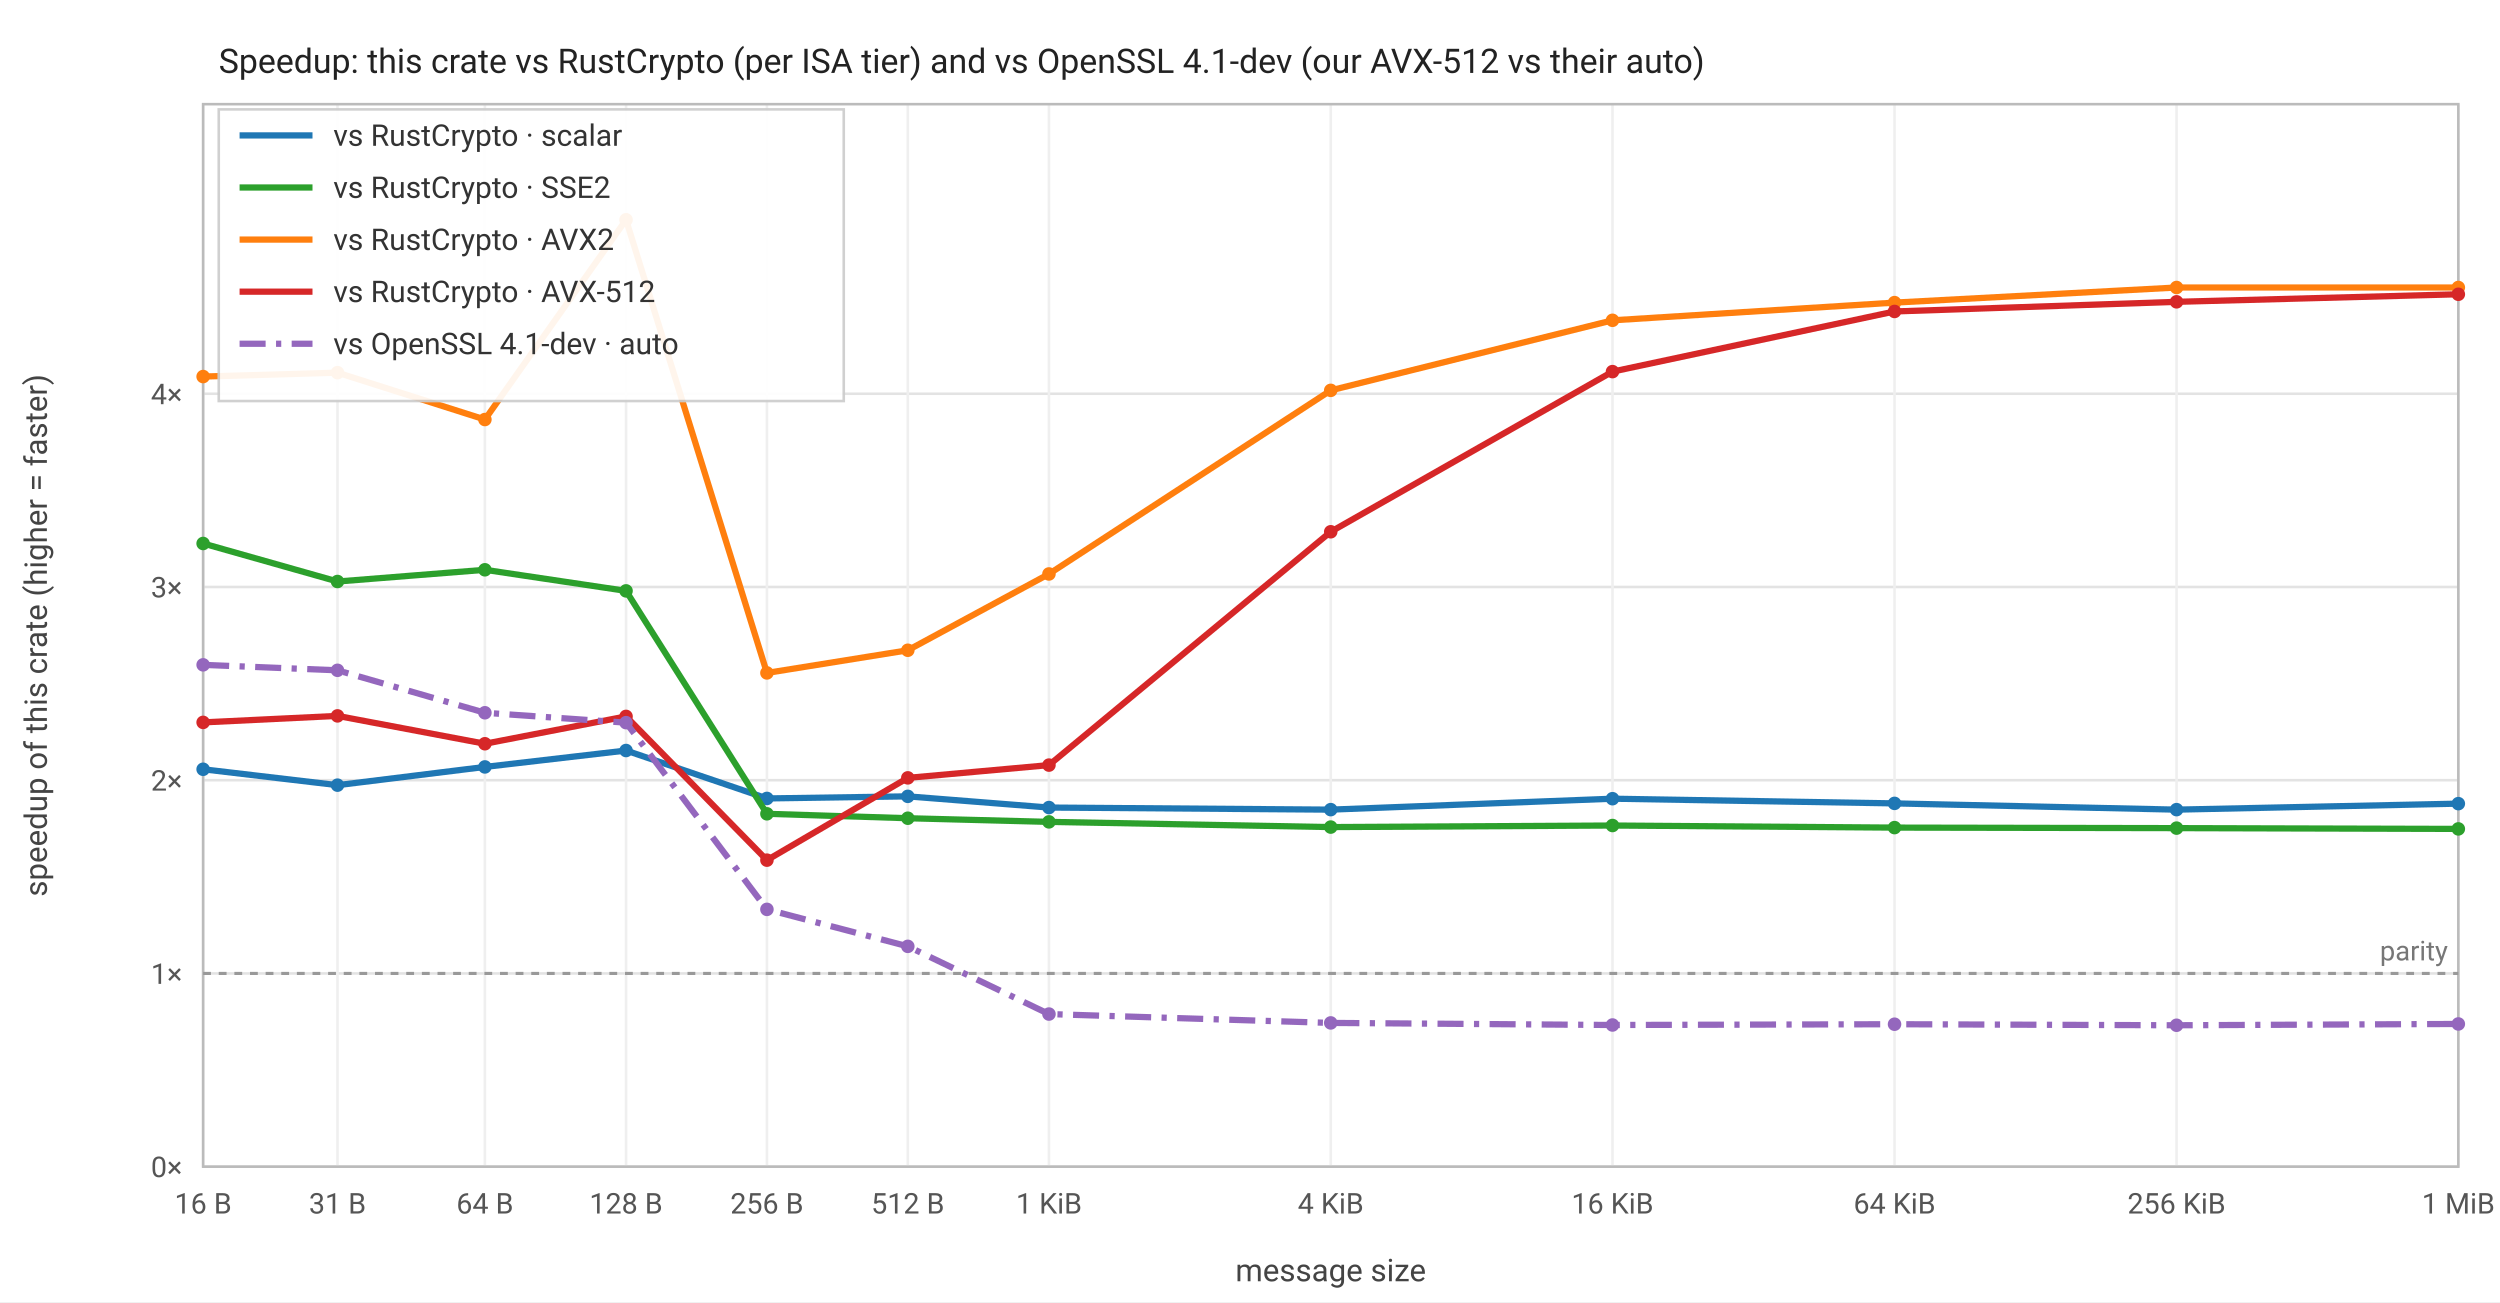
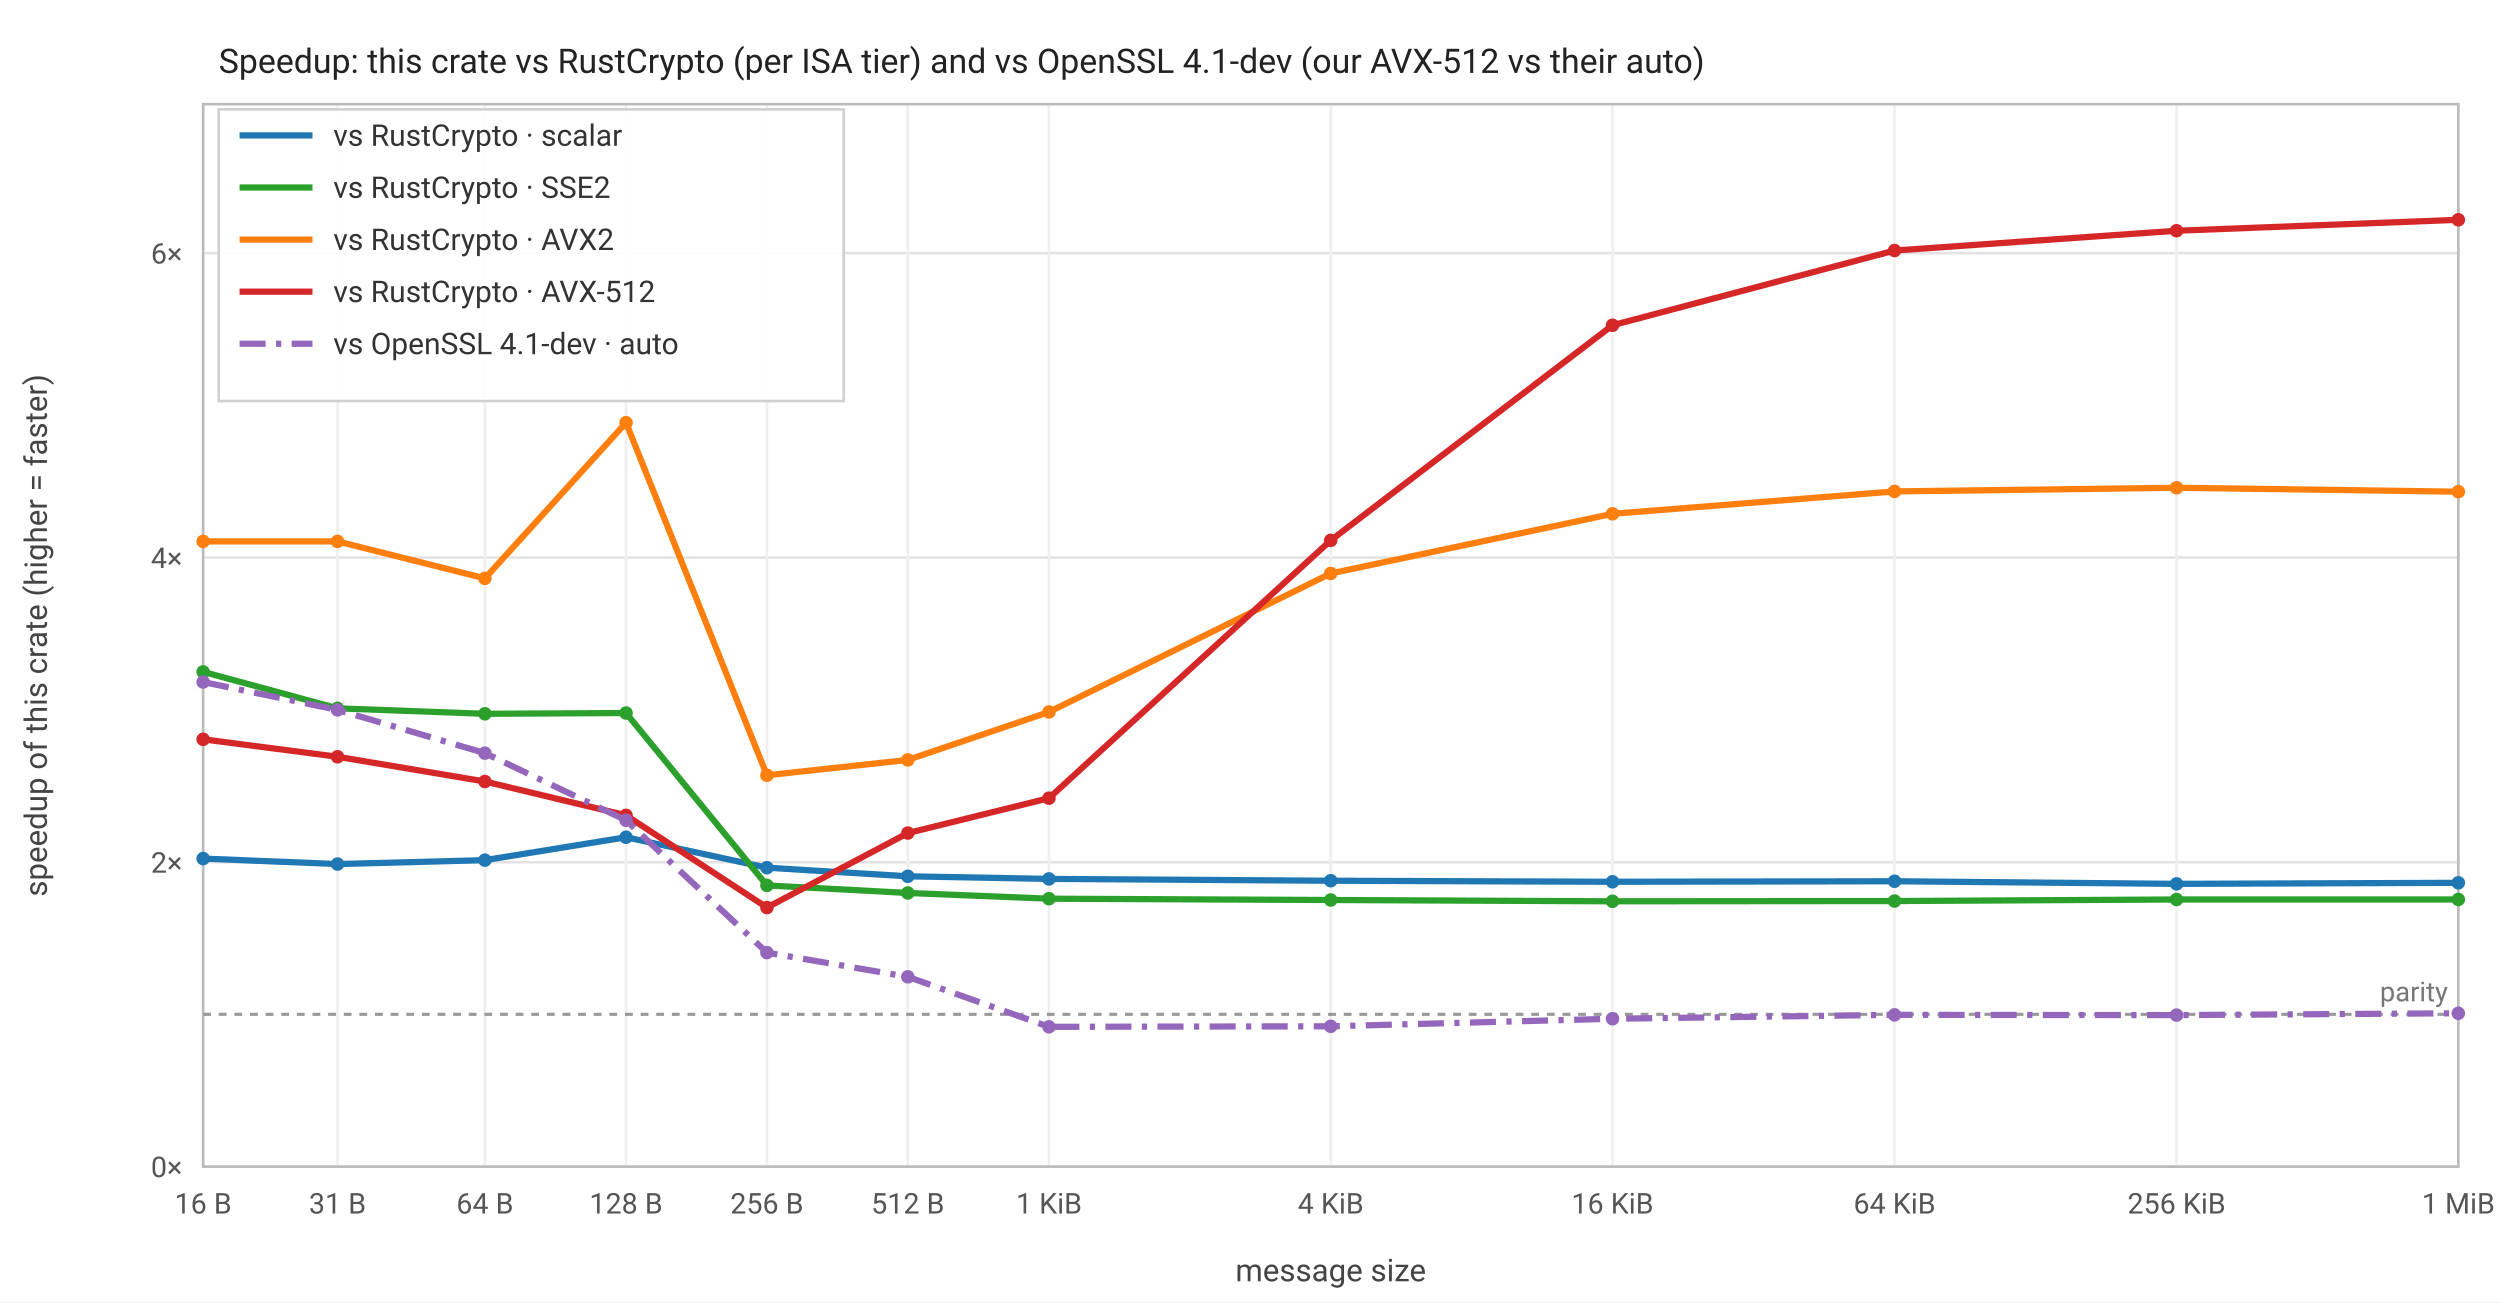
<svg xmlns="http://www.w3.org/2000/svg" width="960" height="500" viewBox="0 0 960 500">
  <rect width="960" height="500" fill="white" />
  <line x1="78" y1="448.0" x2="944" y2="448.0" stroke="#e3e3e3" stroke-width="1" />
  <text x="70.0" y="452.0" font-size="11" text-anchor="end" fill="#555" font-family="system-ui,-apple-system,Segoe UI,Roboto,sans-serif">0×</text>
-   <line x1="78" y1="373.8" x2="944" y2="373.8" stroke="#e3e3e3" stroke-width="1" />
-   <text x="70.0" y="377.8" font-size="11" text-anchor="end" fill="#555" font-family="system-ui,-apple-system,Segoe UI,Roboto,sans-serif">1×</text>
-   <line x1="78" y1="299.6" x2="944" y2="299.6" stroke="#e3e3e3" stroke-width="1" />
-   <text x="70.0" y="303.6" font-size="11" text-anchor="end" fill="#555" font-family="system-ui,-apple-system,Segoe UI,Roboto,sans-serif">2×</text>
-   <line x1="78" y1="225.4" x2="944" y2="225.4" stroke="#e3e3e3" stroke-width="1" />
-   <text x="70.0" y="229.4" font-size="11" text-anchor="end" fill="#555" font-family="system-ui,-apple-system,Segoe UI,Roboto,sans-serif">3×</text>
-   <line x1="78" y1="151.2" x2="944" y2="151.2" stroke="#e3e3e3" stroke-width="1" />
-   <text x="70.0" y="155.2" font-size="11" text-anchor="end" fill="#555" font-family="system-ui,-apple-system,Segoe UI,Roboto,sans-serif">4×</text>
+   <line x1="78" y1="331.1" x2="944" y2="331.1" stroke="#e3e3e3" stroke-width="1" />
+   <text x="70.0" y="335.1" font-size="11" text-anchor="end" fill="#555" font-family="system-ui,-apple-system,Segoe UI,Roboto,sans-serif">2×</text>
+   <line x1="78" y1="214.1" x2="944" y2="214.1" stroke="#e3e3e3" stroke-width="1" />
+   <text x="70.0" y="218.1" font-size="11" text-anchor="end" fill="#555" font-family="system-ui,-apple-system,Segoe UI,Roboto,sans-serif">4×</text>
+   <line x1="78" y1="97.2" x2="944" y2="97.2" stroke="#e3e3e3" stroke-width="1" />
+   <text x="70.0" y="101.2" font-size="11" text-anchor="end" fill="#555" font-family="system-ui,-apple-system,Segoe UI,Roboto,sans-serif">6×</text>
  <line x1="78.0" y1="40" x2="78.0" y2="448" stroke="#efefef" stroke-width="1" />
  <text x="78.0" y="466.0" font-size="11" text-anchor="middle" fill="#555" font-family="system-ui,-apple-system,Segoe UI,Roboto,sans-serif">16 B</text>
  <line x1="129.6" y1="40" x2="129.6" y2="448" stroke="#efefef" stroke-width="1" />
  <text x="129.6" y="466.0" font-size="11" text-anchor="middle" fill="#555" font-family="system-ui,-apple-system,Segoe UI,Roboto,sans-serif">31 B</text>
  <line x1="186.2" y1="40" x2="186.2" y2="448" stroke="#efefef" stroke-width="1" />
  <text x="186.2" y="466.0" font-size="11" text-anchor="middle" fill="#555" font-family="system-ui,-apple-system,Segoe UI,Roboto,sans-serif">64 B</text>
  <line x1="240.4" y1="40" x2="240.4" y2="448" stroke="#efefef" stroke-width="1" />
  <text x="240.4" y="466.0" font-size="11" text-anchor="middle" fill="#555" font-family="system-ui,-apple-system,Segoe UI,Roboto,sans-serif">128 B</text>
  <line x1="294.5" y1="40" x2="294.5" y2="448" stroke="#efefef" stroke-width="1" />
  <text x="294.5" y="466.0" font-size="11" text-anchor="middle" fill="#555" font-family="system-ui,-apple-system,Segoe UI,Roboto,sans-serif">256 B</text>
  <line x1="348.6" y1="40" x2="348.6" y2="448" stroke="#efefef" stroke-width="1" />
  <text x="348.6" y="466.0" font-size="11" text-anchor="middle" fill="#555" font-family="system-ui,-apple-system,Segoe UI,Roboto,sans-serif">512 B</text>
  <line x1="402.8" y1="40" x2="402.8" y2="448" stroke="#efefef" stroke-width="1" />
  <text x="402.8" y="466.0" font-size="11" text-anchor="middle" fill="#555" font-family="system-ui,-apple-system,Segoe UI,Roboto,sans-serif">1 KiB</text>
  <line x1="511.0" y1="40" x2="511.0" y2="448" stroke="#efefef" stroke-width="1" />
  <text x="511.0" y="466.0" font-size="11" text-anchor="middle" fill="#555" font-family="system-ui,-apple-system,Segoe UI,Roboto,sans-serif">4 KiB</text>
  <line x1="619.2" y1="40" x2="619.2" y2="448" stroke="#efefef" stroke-width="1" />
  <text x="619.2" y="466.0" font-size="11" text-anchor="middle" fill="#555" font-family="system-ui,-apple-system,Segoe UI,Roboto,sans-serif">16 KiB</text>
  <line x1="727.5" y1="40" x2="727.5" y2="448" stroke="#efefef" stroke-width="1" />
  <text x="727.5" y="466.0" font-size="11" text-anchor="middle" fill="#555" font-family="system-ui,-apple-system,Segoe UI,Roboto,sans-serif">64 KiB</text>
  <line x1="835.8" y1="40" x2="835.8" y2="448" stroke="#efefef" stroke-width="1" />
  <text x="835.8" y="466.0" font-size="11" text-anchor="middle" fill="#555" font-family="system-ui,-apple-system,Segoe UI,Roboto,sans-serif">256 KiB</text>
  <line x1="944.0" y1="40" x2="944.0" y2="448" stroke="#efefef" stroke-width="1" />
  <text x="944.0" y="466.0" font-size="11" text-anchor="middle" fill="#555" font-family="system-ui,-apple-system,Segoe UI,Roboto,sans-serif">1 MiB</text>
  <rect x="78" y="40" width="866" height="408" fill="none" stroke="#bbb" />
  <text x="511.0" y="492.0" font-size="12" text-anchor="middle" fill="#444" font-family="system-ui,-apple-system,Segoe UI,Roboto,sans-serif">message size</text>
  <text x="18.0" y="244.0" font-size="12" text-anchor="middle" fill="#444" font-family="system-ui,-apple-system,Segoe UI,Roboto,sans-serif" transform="rotate(-90 18 244.0)">speedup of this crate (higher = faster)</text>
-   <line x1="78" y1="373.8" x2="944" y2="373.8" stroke="#999" stroke-width="1.2" stroke-dasharray="3 3" />
-   <text x="940.0" y="368.8" font-size="10.5" text-anchor="end" fill="#777" font-family="system-ui,-apple-system,Segoe UI,Roboto,sans-serif">parity</text>
-   <polyline points="78.0,295.4 129.6,301.5 186.2,294.5 240.4,288.2 294.5,306.6 348.6,305.8 402.8,310.1 511.0,310.9 619.2,306.7 727.5,308.5 835.8,310.9 944.0,308.6" fill="none" stroke="#1f77b4" stroke-width="2.4" opacity="1.0" />
-   <circle cx="78.0" cy="295.4" r="2.6" fill="#1f77b4" opacity="1.0" />
-   <circle cx="129.6" cy="301.5" r="2.6" fill="#1f77b4" opacity="1.0" />
-   <circle cx="186.2" cy="294.5" r="2.6" fill="#1f77b4" opacity="1.0" />
-   <circle cx="240.4" cy="288.2" r="2.6" fill="#1f77b4" opacity="1.0" />
-   <circle cx="294.5" cy="306.6" r="2.6" fill="#1f77b4" opacity="1.0" />
-   <circle cx="348.6" cy="305.8" r="2.6" fill="#1f77b4" opacity="1.0" />
-   <circle cx="402.8" cy="310.1" r="2.6" fill="#1f77b4" opacity="1.0" />
-   <circle cx="511.0" cy="310.9" r="2.6" fill="#1f77b4" opacity="1.0" />
-   <circle cx="619.2" cy="306.7" r="2.6" fill="#1f77b4" opacity="1.0" />
-   <circle cx="727.5" cy="308.5" r="2.6" fill="#1f77b4" opacity="1.0" />
-   <circle cx="835.8" cy="310.9" r="2.6" fill="#1f77b4" opacity="1.0" />
-   <circle cx="944.0" cy="308.6" r="2.6" fill="#1f77b4" opacity="1.0" />
-   <polyline points="78.0,208.7 129.6,223.3 186.2,218.8 240.4,226.9 294.5,312.5 348.6,314.2 402.8,315.6 511.0,317.6 619.2,317.0 727.5,317.8 835.8,318.0 944.0,318.3" fill="none" stroke="#2ca02c" stroke-width="2.4" opacity="1.0" />
-   <circle cx="78.0" cy="208.7" r="2.6" fill="#2ca02c" opacity="1.0" />
-   <circle cx="129.6" cy="223.3" r="2.6" fill="#2ca02c" opacity="1.0" />
-   <circle cx="186.2" cy="218.8" r="2.6" fill="#2ca02c" opacity="1.0" />
-   <circle cx="240.4" cy="226.9" r="2.6" fill="#2ca02c" opacity="1.0" />
-   <circle cx="294.5" cy="312.5" r="2.6" fill="#2ca02c" opacity="1.0" />
-   <circle cx="348.6" cy="314.2" r="2.6" fill="#2ca02c" opacity="1.0" />
-   <circle cx="402.8" cy="315.6" r="2.6" fill="#2ca02c" opacity="1.0" />
-   <circle cx="511.0" cy="317.6" r="2.6" fill="#2ca02c" opacity="1.0" />
-   <circle cx="619.2" cy="317.0" r="2.6" fill="#2ca02c" opacity="1.0" />
-   <circle cx="727.5" cy="317.8" r="2.6" fill="#2ca02c" opacity="1.0" />
-   <circle cx="835.8" cy="318.0" r="2.6" fill="#2ca02c" opacity="1.0" />
-   <circle cx="944.0" cy="318.3" r="2.6" fill="#2ca02c" opacity="1.0" />
-   <polyline points="78.0,144.6 129.6,143.1 186.2,161.1 240.4,84.4 294.5,258.4 348.6,249.7 402.8,220.4 511.0,149.9 619.2,123.0 727.5,116.2 835.8,110.4 944.0,110.4" fill="none" stroke="#ff7f0e" stroke-width="2.4" opacity="1.0" />
-   <circle cx="78.0" cy="144.6" r="2.6" fill="#ff7f0e" opacity="1.0" />
-   <circle cx="129.6" cy="143.1" r="2.6" fill="#ff7f0e" opacity="1.0" />
-   <circle cx="186.2" cy="161.1" r="2.6" fill="#ff7f0e" opacity="1.0" />
-   <circle cx="240.4" cy="84.4" r="2.6" fill="#ff7f0e" opacity="1.0" />
-   <circle cx="294.5" cy="258.4" r="2.6" fill="#ff7f0e" opacity="1.0" />
-   <circle cx="348.6" cy="249.7" r="2.6" fill="#ff7f0e" opacity="1.0" />
-   <circle cx="402.8" cy="220.4" r="2.6" fill="#ff7f0e" opacity="1.0" />
-   <circle cx="511.0" cy="149.9" r="2.6" fill="#ff7f0e" opacity="1.0" />
-   <circle cx="619.2" cy="123.0" r="2.6" fill="#ff7f0e" opacity="1.0" />
-   <circle cx="727.5" cy="116.2" r="2.6" fill="#ff7f0e" opacity="1.0" />
-   <circle cx="835.8" cy="110.4" r="2.6" fill="#ff7f0e" opacity="1.0" />
-   <circle cx="944.0" cy="110.4" r="2.6" fill="#ff7f0e" opacity="1.0" />
-   <polyline points="78.0,277.4 129.6,274.9 186.2,285.6 240.4,275.1 294.5,330.3 348.6,298.7 402.8,293.8 511.0,204.2 619.2,142.7 727.5,119.6 835.8,115.9 944.0,113.0" fill="none" stroke="#d62728" stroke-width="2.4" opacity="1.0" />
-   <circle cx="78.0" cy="277.4" r="2.6" fill="#d62728" opacity="1.0" />
-   <circle cx="129.6" cy="274.9" r="2.6" fill="#d62728" opacity="1.0" />
-   <circle cx="186.2" cy="285.6" r="2.6" fill="#d62728" opacity="1.0" />
-   <circle cx="240.4" cy="275.1" r="2.6" fill="#d62728" opacity="1.0" />
-   <circle cx="294.5" cy="330.3" r="2.6" fill="#d62728" opacity="1.0" />
-   <circle cx="348.6" cy="298.7" r="2.6" fill="#d62728" opacity="1.0" />
-   <circle cx="402.8" cy="293.8" r="2.6" fill="#d62728" opacity="1.0" />
-   <circle cx="511.0" cy="204.2" r="2.6" fill="#d62728" opacity="1.0" />
-   <circle cx="619.2" cy="142.7" r="2.6" fill="#d62728" opacity="1.0" />
-   <circle cx="727.5" cy="119.6" r="2.6" fill="#d62728" opacity="1.0" />
-   <circle cx="835.8" cy="115.9" r="2.6" fill="#d62728" opacity="1.0" />
-   <circle cx="944.0" cy="113.0" r="2.6" fill="#d62728" opacity="1.0" />
-   <polyline points="78.0,255.3 129.6,257.4 186.2,273.7 240.4,277.5 294.5,349.2 348.6,363.4 402.8,389.4 511.0,392.8 619.2,393.6 727.5,393.3 835.8,393.7 944.0,393.2" fill="none" stroke="#9467bd" stroke-width="2.4" stroke-dasharray="10 4 2 4" opacity="1.0" />
-   <circle cx="78.0" cy="255.3" r="2.6" fill="#9467bd" opacity="1.0" />
-   <circle cx="129.6" cy="257.4" r="2.6" fill="#9467bd" opacity="1.0" />
-   <circle cx="186.2" cy="273.7" r="2.6" fill="#9467bd" opacity="1.0" />
-   <circle cx="240.4" cy="277.5" r="2.6" fill="#9467bd" opacity="1.0" />
-   <circle cx="294.5" cy="349.2" r="2.6" fill="#9467bd" opacity="1.0" />
-   <circle cx="348.6" cy="363.4" r="2.6" fill="#9467bd" opacity="1.0" />
-   <circle cx="402.8" cy="389.4" r="2.6" fill="#9467bd" opacity="1.0" />
-   <circle cx="511.0" cy="392.8" r="2.6" fill="#9467bd" opacity="1.0" />
-   <circle cx="619.2" cy="393.6" r="2.6" fill="#9467bd" opacity="1.0" />
-   <circle cx="727.5" cy="393.3" r="2.6" fill="#9467bd" opacity="1.0" />
-   <circle cx="835.8" cy="393.7" r="2.6" fill="#9467bd" opacity="1.0" />
-   <circle cx="944.0" cy="393.2" r="2.6" fill="#9467bd" opacity="1.0" />
+   <line x1="78" y1="389.5" x2="944" y2="389.5" stroke="#999" stroke-width="1.2" stroke-dasharray="3 3" />
+   <text x="940.0" y="384.5" font-size="10.5" text-anchor="end" fill="#777" font-family="system-ui,-apple-system,Segoe UI,Roboto,sans-serif">parity</text>
+   <polyline points="78.0,329.7 129.6,331.8 186.2,330.3 240.4,321.5 294.5,333.2 348.6,336.5 402.8,337.5 511.0,338.2 619.2,338.6 727.5,338.4 835.8,339.4 944.0,339.0" fill="none" stroke="#1f77b4" stroke-width="2.4" opacity="1.0" />
+   <circle cx="78.0" cy="329.7" r="2.6" fill="#1f77b4" opacity="1.0" />
+   <circle cx="129.6" cy="331.8" r="2.6" fill="#1f77b4" opacity="1.0" />
+   <circle cx="186.2" cy="330.3" r="2.6" fill="#1f77b4" opacity="1.0" />
+   <circle cx="240.4" cy="321.5" r="2.6" fill="#1f77b4" opacity="1.0" />
+   <circle cx="294.5" cy="333.2" r="2.6" fill="#1f77b4" opacity="1.0" />
+   <circle cx="348.6" cy="336.5" r="2.6" fill="#1f77b4" opacity="1.0" />
+   <circle cx="402.8" cy="337.5" r="2.6" fill="#1f77b4" opacity="1.0" />
+   <circle cx="511.0" cy="338.2" r="2.6" fill="#1f77b4" opacity="1.0" />
+   <circle cx="619.2" cy="338.6" r="2.6" fill="#1f77b4" opacity="1.0" />
+   <circle cx="727.5" cy="338.4" r="2.6" fill="#1f77b4" opacity="1.0" />
+   <circle cx="835.8" cy="339.4" r="2.6" fill="#1f77b4" opacity="1.0" />
+   <circle cx="944.0" cy="339.0" r="2.6" fill="#1f77b4" opacity="1.0" />
+   <polyline points="78.0,258.0 129.6,272.0 186.2,274.1 240.4,273.8 294.5,340.0 348.6,342.9 402.8,345.1 511.0,345.6 619.2,346.1 727.5,346.0 835.8,345.4 944.0,345.4" fill="none" stroke="#2ca02c" stroke-width="2.4" opacity="1.0" />
+   <circle cx="78.0" cy="258.0" r="2.6" fill="#2ca02c" opacity="1.0" />
+   <circle cx="129.6" cy="272.0" r="2.6" fill="#2ca02c" opacity="1.0" />
+   <circle cx="186.2" cy="274.1" r="2.6" fill="#2ca02c" opacity="1.0" />
+   <circle cx="240.4" cy="273.8" r="2.6" fill="#2ca02c" opacity="1.0" />
+   <circle cx="294.5" cy="340.0" r="2.6" fill="#2ca02c" opacity="1.0" />
+   <circle cx="348.6" cy="342.9" r="2.6" fill="#2ca02c" opacity="1.0" />
+   <circle cx="402.8" cy="345.1" r="2.6" fill="#2ca02c" opacity="1.0" />
+   <circle cx="511.0" cy="345.6" r="2.6" fill="#2ca02c" opacity="1.0" />
+   <circle cx="619.2" cy="346.1" r="2.6" fill="#2ca02c" opacity="1.0" />
+   <circle cx="727.5" cy="346.0" r="2.6" fill="#2ca02c" opacity="1.0" />
+   <circle cx="835.8" cy="345.4" r="2.6" fill="#2ca02c" opacity="1.0" />
+   <circle cx="944.0" cy="345.4" r="2.6" fill="#2ca02c" opacity="1.0" />
+   <polyline points="78.0,207.9 129.6,207.9 186.2,222.1 240.4,162.3 294.5,297.7 348.6,291.8 402.8,273.4 511.0,220.2 619.2,197.3 727.5,188.7 835.8,187.3 944.0,188.8" fill="none" stroke="#ff7f0e" stroke-width="2.4" opacity="1.0" />
+   <circle cx="78.0" cy="207.9" r="2.6" fill="#ff7f0e" opacity="1.0" />
+   <circle cx="129.6" cy="207.9" r="2.6" fill="#ff7f0e" opacity="1.0" />
+   <circle cx="186.2" cy="222.1" r="2.6" fill="#ff7f0e" opacity="1.0" />
+   <circle cx="240.4" cy="162.3" r="2.6" fill="#ff7f0e" opacity="1.0" />
+   <circle cx="294.5" cy="297.7" r="2.6" fill="#ff7f0e" opacity="1.0" />
+   <circle cx="348.6" cy="291.8" r="2.6" fill="#ff7f0e" opacity="1.0" />
+   <circle cx="402.8" cy="273.4" r="2.6" fill="#ff7f0e" opacity="1.0" />
+   <circle cx="511.0" cy="220.2" r="2.6" fill="#ff7f0e" opacity="1.0" />
+   <circle cx="619.2" cy="197.3" r="2.6" fill="#ff7f0e" opacity="1.0" />
+   <circle cx="727.5" cy="188.7" r="2.6" fill="#ff7f0e" opacity="1.0" />
+   <circle cx="835.8" cy="187.3" r="2.6" fill="#ff7f0e" opacity="1.0" />
+   <circle cx="944.0" cy="188.8" r="2.6" fill="#ff7f0e" opacity="1.0" />
+   <polyline points="78.0,283.9 129.6,290.6 186.2,300.1 240.4,313.1 294.5,348.5 348.6,319.9 402.8,306.5 511.0,207.5 619.2,124.9 727.5,96.2 835.8,88.6 944.0,84.4" fill="none" stroke="#d62728" stroke-width="2.4" opacity="1.0" />
+   <circle cx="78.0" cy="283.9" r="2.6" fill="#d62728" opacity="1.0" />
+   <circle cx="129.6" cy="290.6" r="2.6" fill="#d62728" opacity="1.0" />
+   <circle cx="186.2" cy="300.1" r="2.6" fill="#d62728" opacity="1.0" />
+   <circle cx="240.4" cy="313.1" r="2.6" fill="#d62728" opacity="1.0" />
+   <circle cx="294.5" cy="348.5" r="2.6" fill="#d62728" opacity="1.0" />
+   <circle cx="348.6" cy="319.9" r="2.6" fill="#d62728" opacity="1.0" />
+   <circle cx="402.8" cy="306.5" r="2.6" fill="#d62728" opacity="1.0" />
+   <circle cx="511.0" cy="207.5" r="2.6" fill="#d62728" opacity="1.0" />
+   <circle cx="619.2" cy="124.9" r="2.6" fill="#d62728" opacity="1.0" />
+   <circle cx="727.5" cy="96.2" r="2.6" fill="#d62728" opacity="1.0" />
+   <circle cx="835.8" cy="88.6" r="2.6" fill="#d62728" opacity="1.0" />
+   <circle cx="944.0" cy="84.4" r="2.6" fill="#d62728" opacity="1.0" />
+   <polyline points="78.0,261.9 129.6,272.6 186.2,289.2 240.4,315.0 294.5,365.8 348.6,375.1 402.8,394.3 511.0,394.1 619.2,391.2 727.5,389.7 835.8,389.8 944.0,389.1" fill="none" stroke="#9467bd" stroke-width="2.4" stroke-dasharray="10 4 2 4" opacity="1.0" />
+   <circle cx="78.0" cy="261.9" r="2.6" fill="#9467bd" opacity="1.0" />
+   <circle cx="129.6" cy="272.6" r="2.6" fill="#9467bd" opacity="1.0" />
+   <circle cx="186.2" cy="289.2" r="2.6" fill="#9467bd" opacity="1.0" />
+   <circle cx="240.4" cy="315.0" r="2.6" fill="#9467bd" opacity="1.0" />
+   <circle cx="294.5" cy="365.8" r="2.6" fill="#9467bd" opacity="1.0" />
+   <circle cx="348.6" cy="375.1" r="2.6" fill="#9467bd" opacity="1.0" />
+   <circle cx="402.8" cy="394.3" r="2.6" fill="#9467bd" opacity="1.0" />
+   <circle cx="511.0" cy="394.1" r="2.6" fill="#9467bd" opacity="1.0" />
+   <circle cx="619.2" cy="391.2" r="2.6" fill="#9467bd" opacity="1.0" />
+   <circle cx="727.5" cy="389.7" r="2.6" fill="#9467bd" opacity="1.0" />
+   <circle cx="835.8" cy="389.8" r="2.6" fill="#9467bd" opacity="1.0" />
+   <circle cx="944.0" cy="389.1" r="2.6" fill="#9467bd" opacity="1.0" />
  <text x="84.0" y="28.0" font-size="13" text-anchor="start" fill="#222" font-family="system-ui,-apple-system,Segoe UI,Roboto,sans-serif">Speedup: this crate vs RustCrypto (per ISA tier) and vs OpenSSL 4.1-dev (our AVX-512 vs their auto)</text>
  <rect x="84" y="42" width="240" height="112" fill="white" stroke="#ccc" opacity="0.92" />
  <line x1="92" y1="52" x2="120" y2="52" stroke="#1f77b4" stroke-width="2.4" />
  <text x="128.0" y="56.0" font-size="11.5" text-anchor="start" fill="#333" font-family="system-ui,-apple-system,Segoe UI,Roboto,sans-serif">vs RustCrypto · scalar</text>
  <line x1="92" y1="72" x2="120" y2="72" stroke="#2ca02c" stroke-width="2.4" />
  <text x="128.0" y="76.0" font-size="11.5" text-anchor="start" fill="#333" font-family="system-ui,-apple-system,Segoe UI,Roboto,sans-serif">vs RustCrypto · SSE2</text>
  <line x1="92" y1="92" x2="120" y2="92" stroke="#ff7f0e" stroke-width="2.4" />
  <text x="128.0" y="96.0" font-size="11.5" text-anchor="start" fill="#333" font-family="system-ui,-apple-system,Segoe UI,Roboto,sans-serif">vs RustCrypto · AVX2</text>
  <line x1="92" y1="112" x2="120" y2="112" stroke="#d62728" stroke-width="2.4" />
  <text x="128.0" y="116.0" font-size="11.5" text-anchor="start" fill="#333" font-family="system-ui,-apple-system,Segoe UI,Roboto,sans-serif">vs RustCrypto · AVX-512</text>
  <line x1="92" y1="132" x2="120" y2="132" stroke="#9467bd" stroke-width="2.4" stroke-dasharray="10 4 2 4" />
  <text x="128.0" y="136.0" font-size="11.5" text-anchor="start" fill="#333" font-family="system-ui,-apple-system,Segoe UI,Roboto,sans-serif">vs OpenSSL 4.1-dev · auto</text>
</svg>
